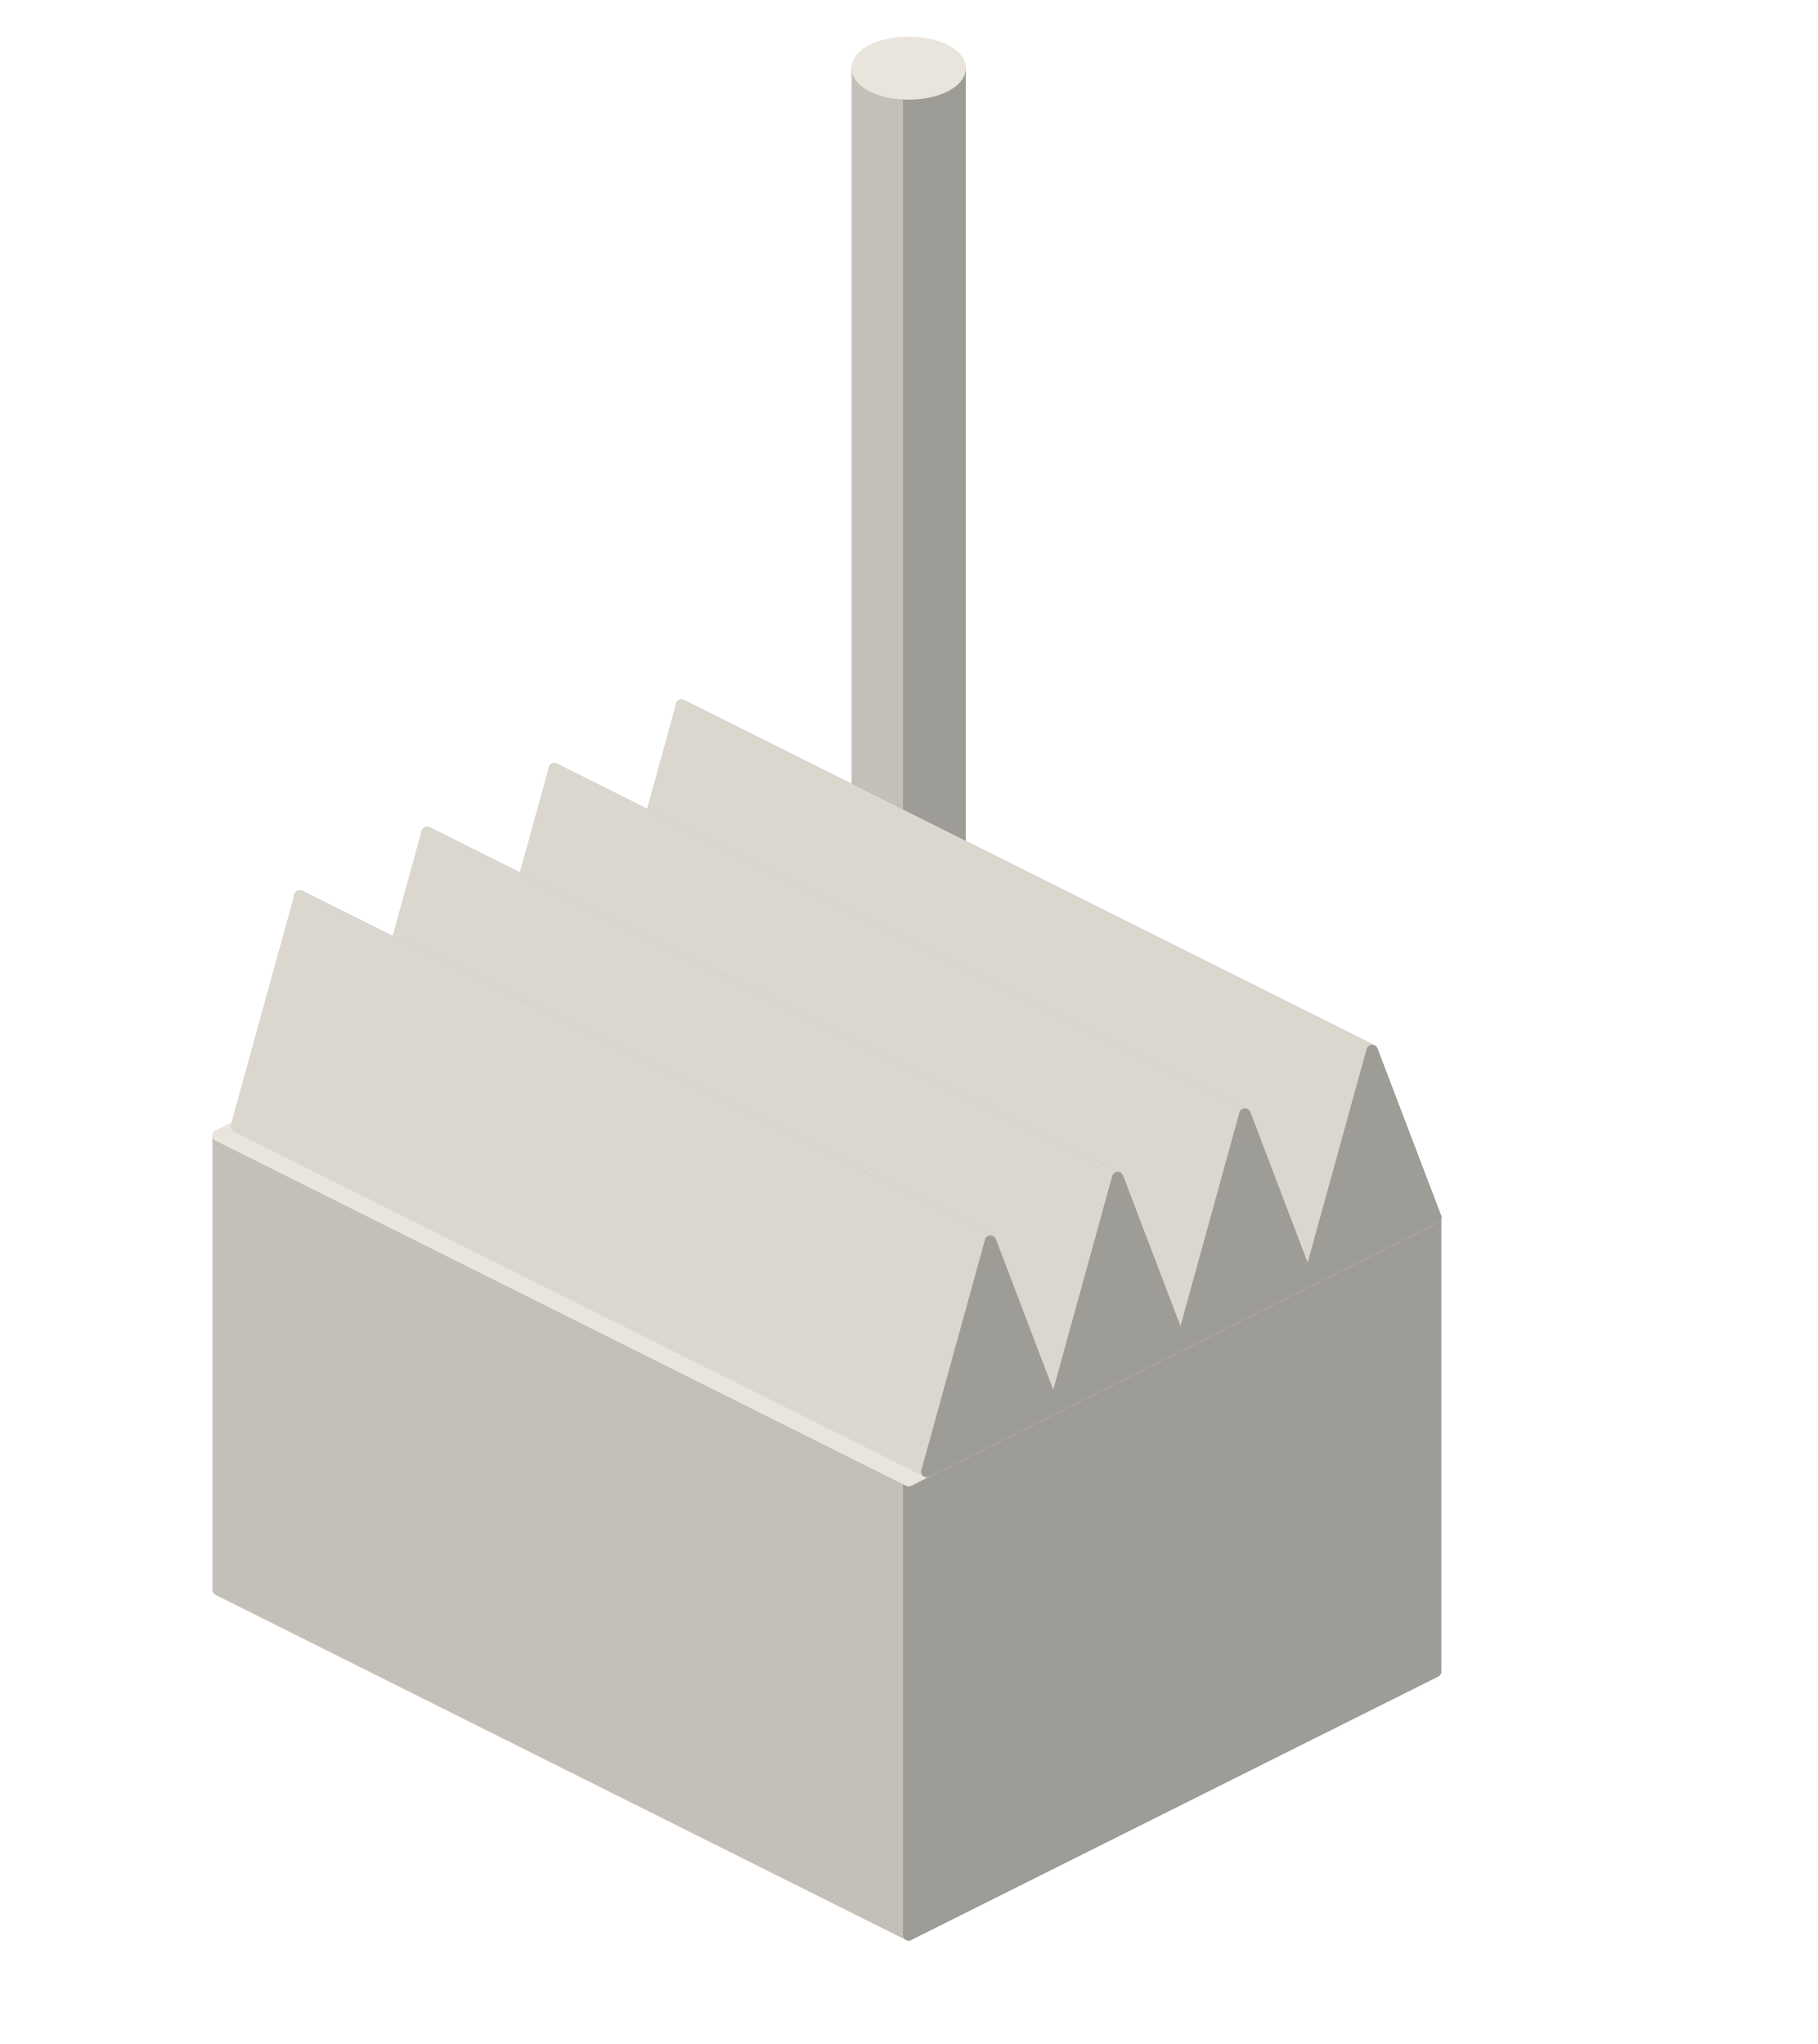
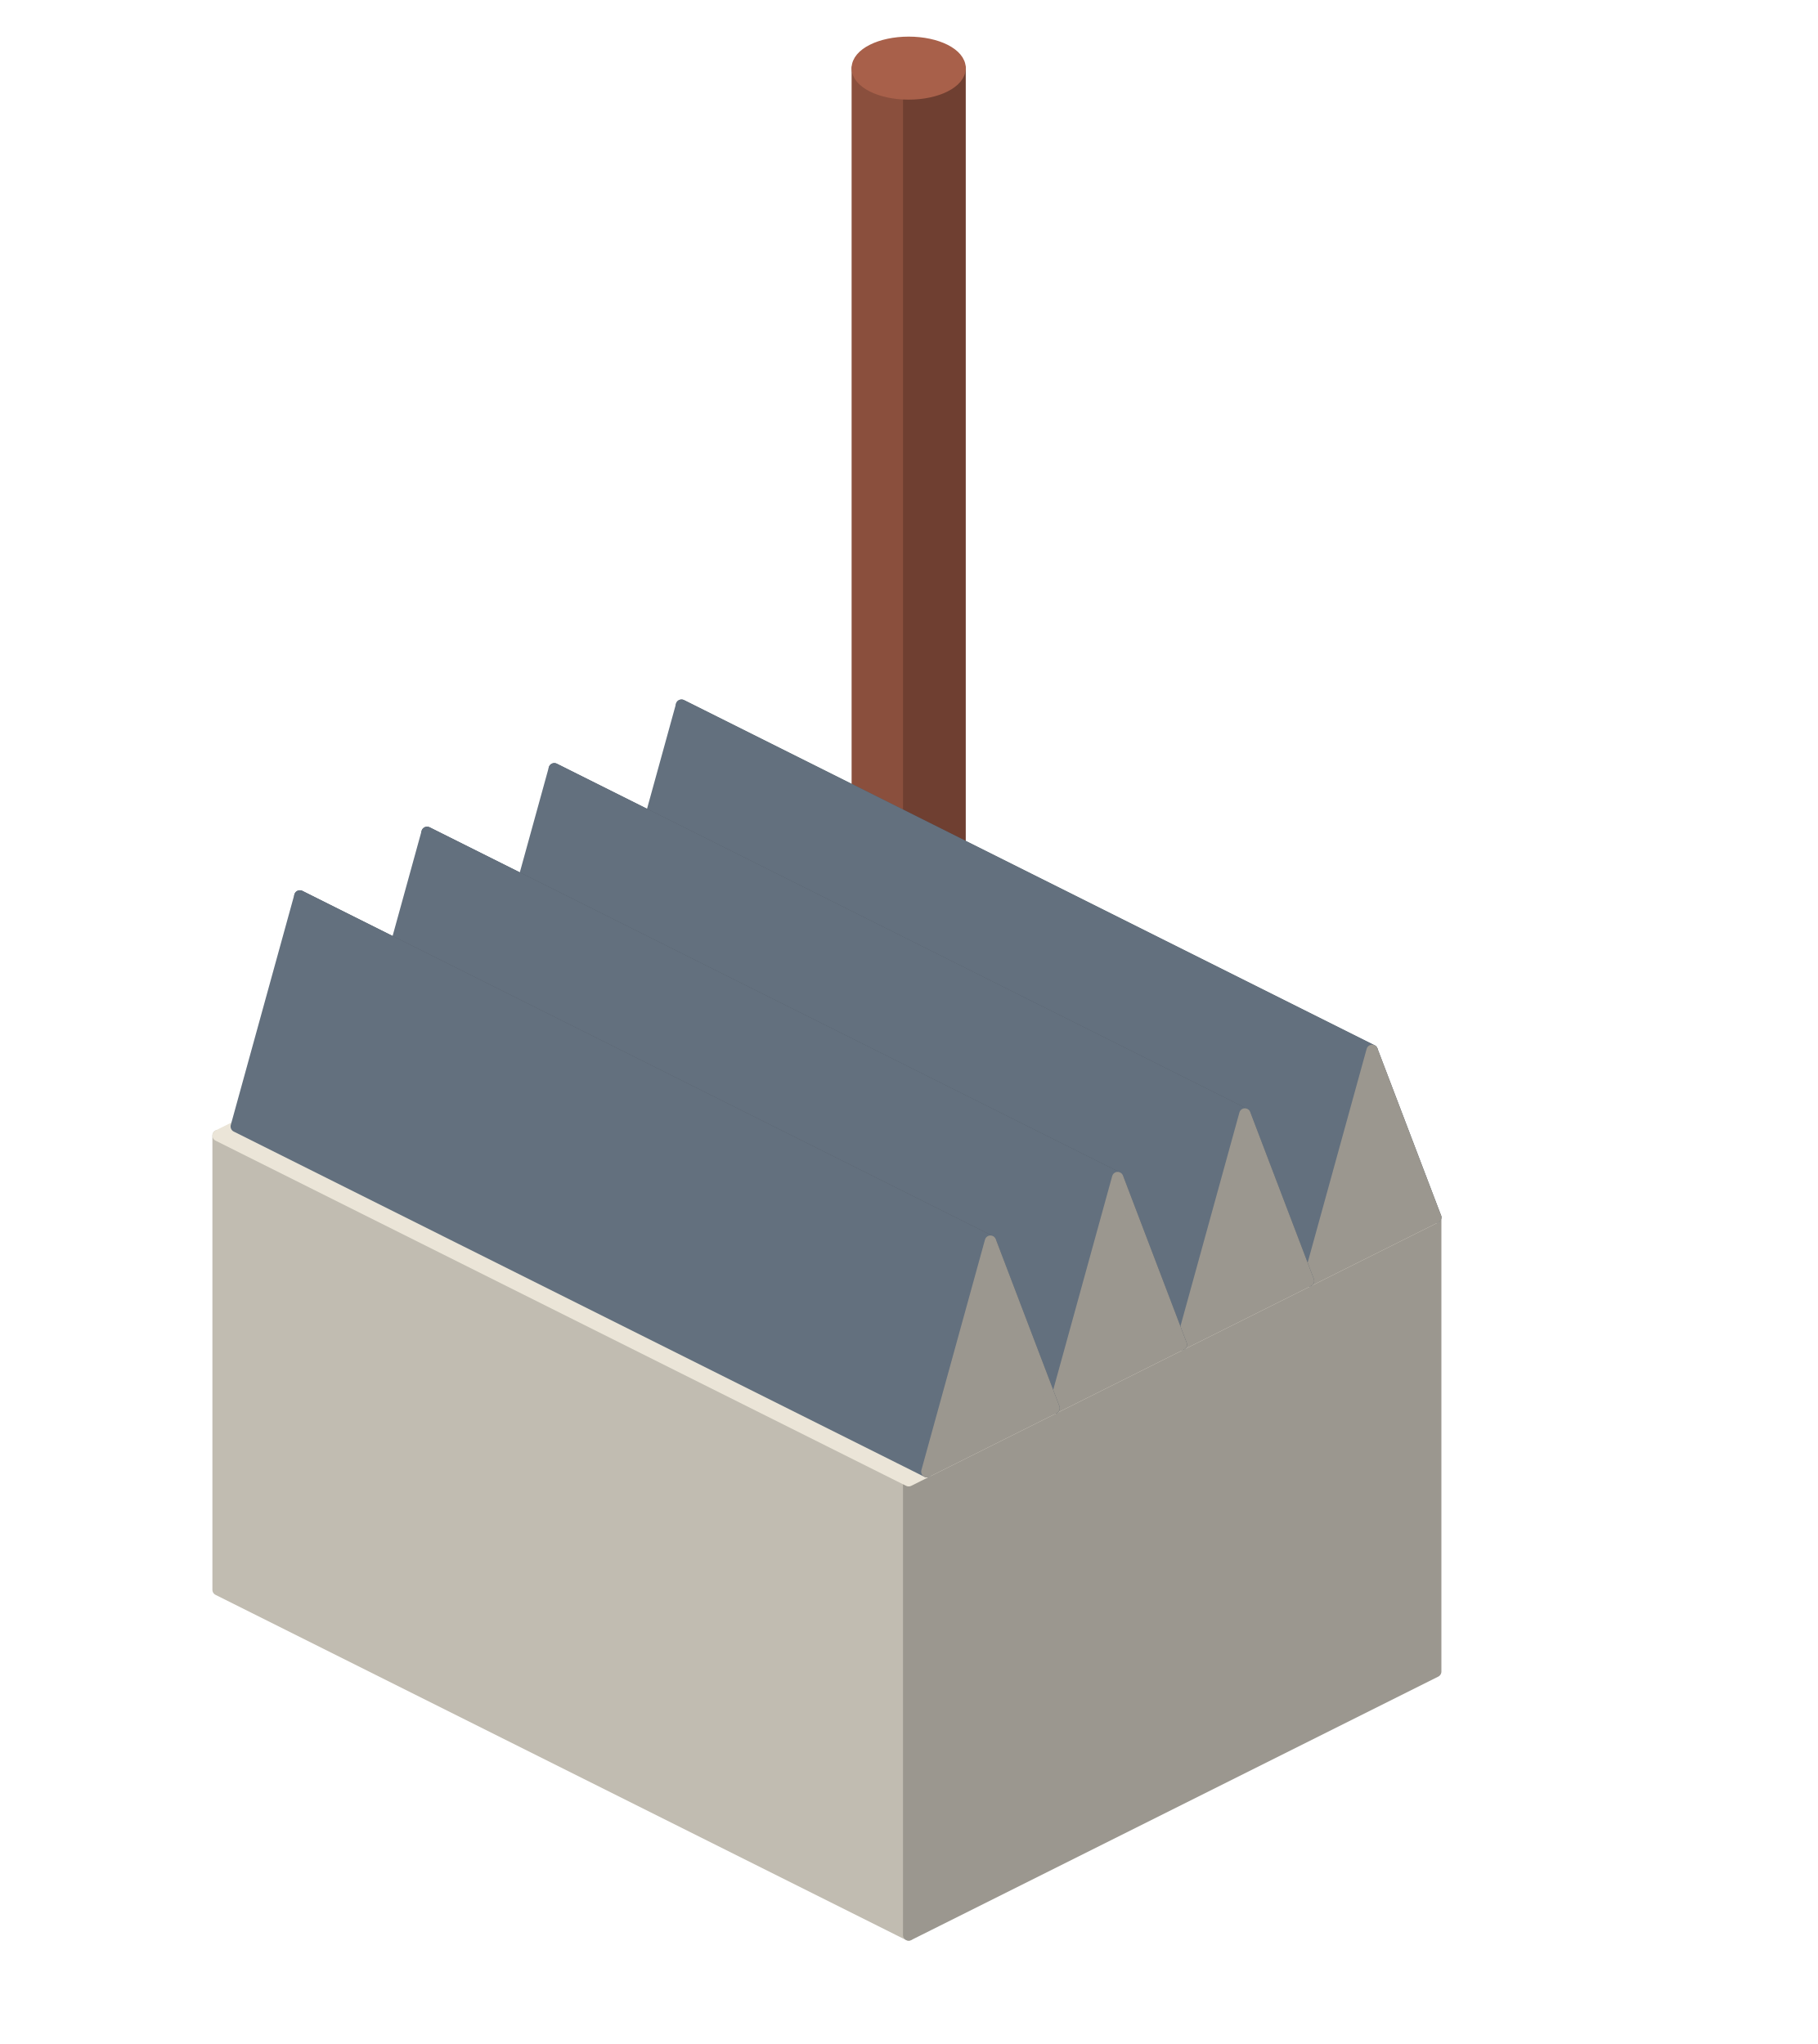
<svg xmlns="http://www.w3.org/2000/svg" width="64" height="72" viewBox="0 0 64 72">
  <g transform="translate(0 40)" stroke-linejoin="round" stroke-width="0.4">
-     <path d="M 32.00 7.31 A 1.81 0.91 0 0 1 30.19 6.40 L 30.19 -37.60 L 32.00 -37.60 Z" fill="#c4c0b9" stroke="#c4c0b9" />
-     <path d="M 32.00 7.31 A 1.81 0.91 0 0 0 33.81 6.40 L 33.81 -37.60 L 32.00 -37.60 Z" fill="#9e9c96" stroke="#9e9c96" />
-     <path d="M 30.19 -37.60 A 1.81 0.91 0 1 0 33.81 -37.60 A 1.81 0.91 0 1 0 30.19 -37.60 Z" fill="#e9e5dc" stroke="#e9e5dc" />
-     <polygon points="7.68,16.00 32.00,28.16 32.00,12.16 7.68,0.00" fill="#c4c0b9" stroke="#c4c0b9" />
-     <polygon points="50.56,18.88 32.00,28.16 32.00,12.16 50.56,2.88" fill="#9e9c96" stroke="#9e9c96" />
-     <polygon points="26.24,-9.28 50.56,2.88 32.00,12.16 7.68,0.00" fill="#e9e5dc" stroke="#e9e5dc" />
-     <polygon points="26.24,-9.28 50.56,2.88 48.32,-3.00 24.00,-15.16" fill="#b1aea7" stroke="#b1aea7" />
-     <polygon points="21.76,-7.04 46.08,5.12 48.32,-3.00 24.00,-15.16" fill="#dbd7cf" stroke="#dbd7cf" />
-     <polygon points="50.56,2.88 46.08,5.12 48.32,-3.00" fill="#9e9c96" stroke="#9e9c96" />
-     <polygon points="21.76,-7.04 46.08,5.12 43.84,-0.76 19.52,-12.92" fill="#b1aea7" stroke="#b1aea7" />
-     <polygon points="17.28,-4.80 41.60,7.36 43.84,-0.76 19.52,-12.92" fill="#dbd7cf" stroke="#dbd7cf" />
-     <polygon points="46.08,5.12 41.60,7.36 43.84,-0.76" fill="#9e9c96" stroke="#9e9c96" />
-     <polygon points="17.28,-4.80 41.60,7.36 39.36,1.48 15.04,-10.68" fill="#b1aea7" stroke="#b1aea7" />
-     <polygon points="12.80,-2.56 37.12,9.60 39.36,1.48 15.04,-10.68" fill="#dbd7cf" stroke="#dbd7cf" />
-     <polygon points="41.60,7.36 37.12,9.60 39.36,1.48" fill="#9e9c96" stroke="#9e9c96" />
-     <polygon points="12.80,-2.56 37.12,9.60 34.88,3.72 10.56,-8.44" fill="#b1aea7" stroke="#b1aea7" />
-     <polygon points="8.32,-0.32 32.64,11.84 34.88,3.72 10.56,-8.44" fill="#dbd7cf" stroke="#dbd7cf" />
-     <polygon points="37.12,9.60 32.64,11.84 34.88,3.72" fill="#9e9c96" stroke="#9e9c96" />
+     <path d="M 32.00 7.31 A 1.81 0.91 0 0 1 30.19 6.40 L 30.19 -37.60 L 32.00 -37.60 Z" fill="#8a4f3d" stroke="#8a4f3d" />
+     <path d="M 32.00 7.31 A 1.81 0.91 0 0 0 33.81 6.40 L 33.81 -37.60 L 32.00 -37.60 Z" fill="#6f3f31" stroke="#6f3f31" />
+     <path d="M 30.19 -37.60 A 1.81 0.91 0 1 0 33.81 -37.60 A 1.81 0.91 0 1 0 30.19 -37.60 Z" fill="#a8604a" stroke="#a8604a" />
+     <polygon points="7.68,16.00 32.00,28.16 32.00,12.16 7.68,0.00" fill="#c1bcb1" stroke="#c1bcb1" />
+     <polygon points="50.56,18.88 32.00,28.16 32.00,12.16 50.56,2.88" fill="#9b978f" stroke="#9b978f" />
+     <polygon points="26.24,-9.28 50.56,2.88 32.00,12.16 7.68,0.00" fill="#ebe5d8" stroke="#ebe5d8" />
+     <polygon points="26.24,-9.28 50.56,2.88 48.32,-3.00 24.00,-15.16" fill="#505a65" stroke="#505a65" />
+     <polygon points="21.76,-7.04 46.08,5.12 48.32,-3.00 24.00,-15.16" fill="#63707e" stroke="#63707e" />
+     <polygon points="50.56,2.88 46.08,5.12 48.32,-3.00" fill="#9b978f" stroke="#9b978f" />
+     <polygon points="21.76,-7.04 46.08,5.12 43.84,-0.76 19.52,-12.92" fill="#505a65" stroke="#505a65" />
+     <polygon points="17.28,-4.80 41.60,7.36 43.84,-0.76 19.52,-12.92" fill="#63707e" stroke="#63707e" />
+     <polygon points="46.08,5.12 41.60,7.36 43.84,-0.76" fill="#9b978f" stroke="#9b978f" />
+     <polygon points="17.28,-4.80 41.60,7.36 39.36,1.48 15.04,-10.68" fill="#505a65" stroke="#505a65" />
+     <polygon points="12.80,-2.56 37.12,9.60 39.36,1.48 15.04,-10.68" fill="#63707e" stroke="#63707e" />
+     <polygon points="41.60,7.36 37.12,9.60 39.36,1.48" fill="#9b978f" stroke="#9b978f" />
+     <polygon points="12.80,-2.56 37.12,9.60 34.88,3.72 10.56,-8.44" fill="#505a65" stroke="#505a65" />
+     <polygon points="8.32,-0.32 32.64,11.84 34.88,3.72 10.56,-8.44" fill="#63707e" stroke="#63707e" />
+     <polygon points="37.12,9.60 32.64,11.84 34.88,3.72" fill="#9b978f" stroke="#9b978f" />
  </g>
</svg>
